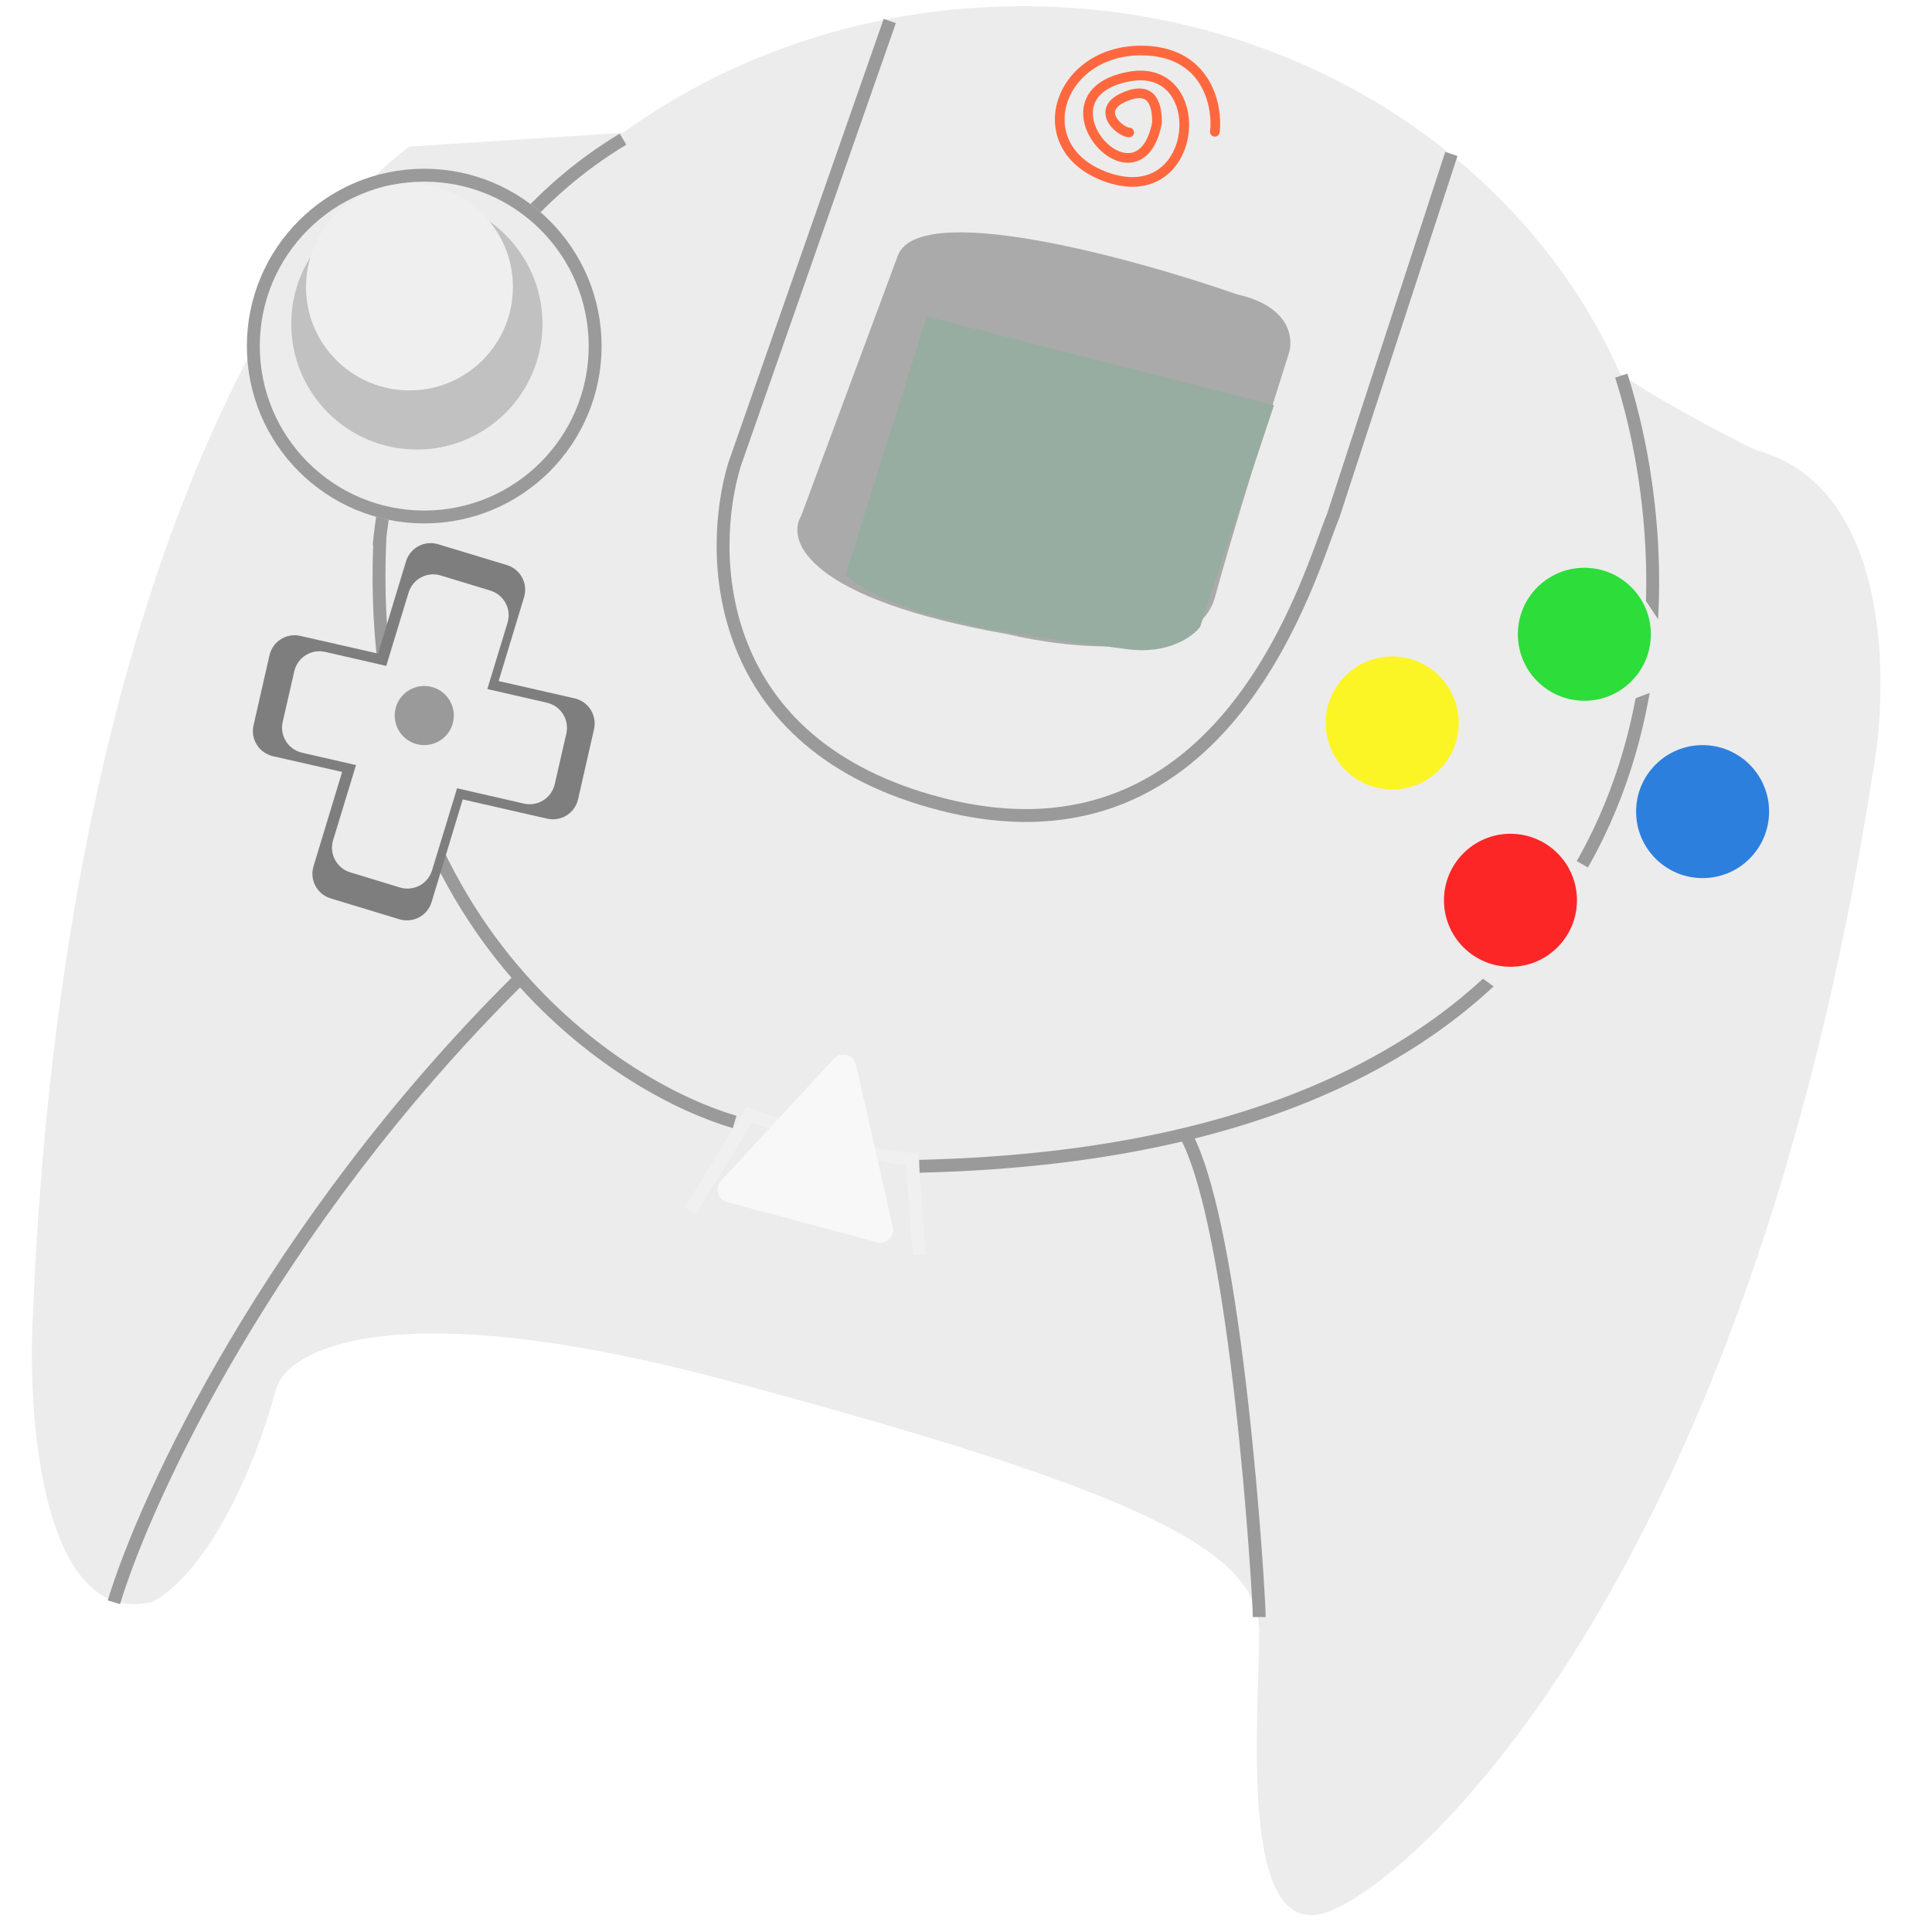
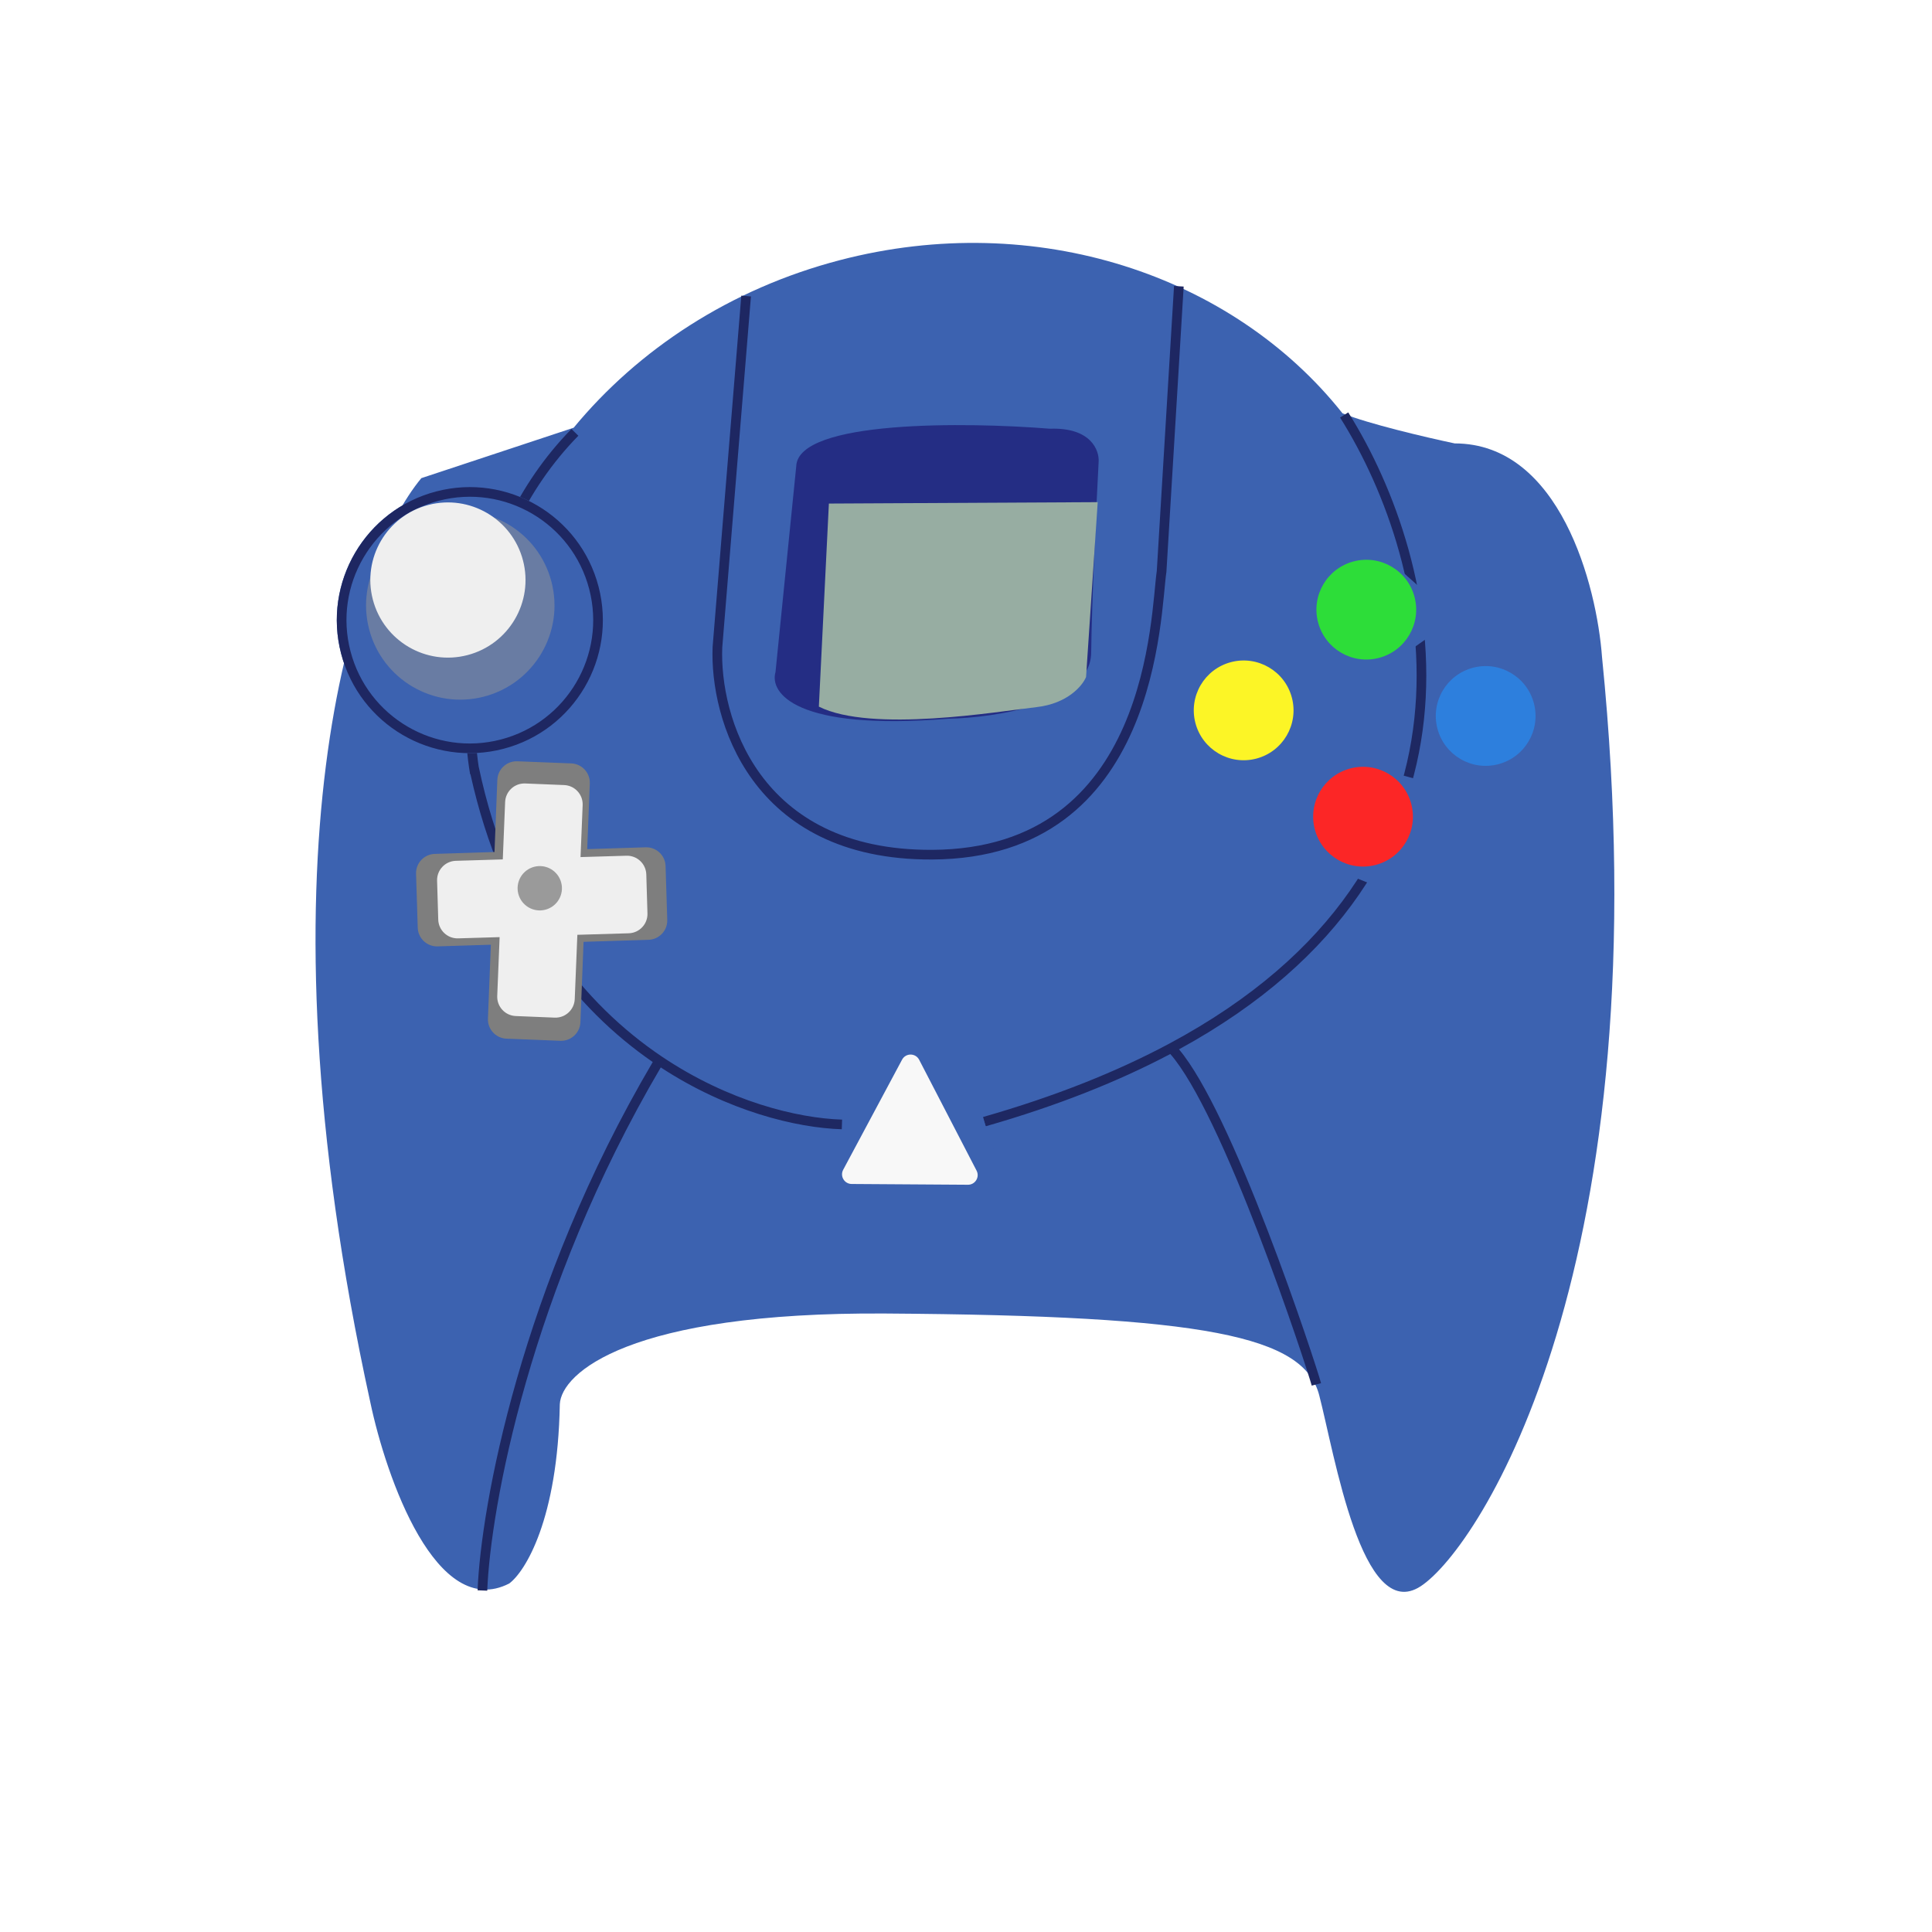
- <svg xmlns="http://www.w3.org/2000/svg" width="150" height="150" viewBox="0 0 150 150" fill="none">
-   <path d="M79.408 0.48C100.417 0.48 118.392 12.268 125.756 28.956C128.067 30.676 133.376 33.488 136.205 34.902C146.76 37.656 146.722 52.878 145.384 60.144C135.631 122.675 109.816 146.197 102.93 148.493C96.046 150.788 97.766 133.004 97.766 126.693C97.766 120.383 88.588 115.793 56.461 107.187C30.759 100.303 22.421 104.702 21.465 107.762C18.252 119.235 13.624 123.633 11.712 124.398C3.451 126.234 2.151 110.629 2.533 102.598C4.828 44.769 22.995 17.691 31.792 11.381L48.368 10.31C56.889 4.158 67.675 0.48 79.408 0.48Z" fill="#ECECEC" />
-   <path d="M69.082 1.628L57.034 36.05C54.931 42.934 55.198 57.85 73.098 62.439C95.472 68.176 101.783 44.081 103.504 40.065L112.683 11.954" stroke="#9A9A9A" />
-   <path d="M126.354 29.014C129.112 37.703 130.291 50.233 125.907 61.778C121.558 73.233 111.753 83.655 92.759 88.393C93.675 90.325 94.454 93.275 95.111 96.641C95.841 100.379 96.434 104.692 96.901 108.823C97.834 117.078 98.267 124.657 98.267 125.546H97.267C97.267 124.714 96.839 117.18 95.907 108.936C95.442 104.818 94.852 100.534 94.13 96.832C93.448 93.338 92.657 90.415 91.767 88.632C85.87 90.018 79.113 90.869 71.389 91.05L71.377 90.551L71.365 90.051C79.196 89.867 86.006 88.993 91.913 87.572C111.012 82.979 120.702 72.669 124.973 61.422C129.255 50.142 128.11 37.854 125.401 29.317L126.354 29.014ZM48.37 10.807L48.628 11.236C41.848 15.304 37.316 21.338 34.405 27.249C31.653 32.839 30.363 38.293 29.992 41.809L29.996 41.81C29.263 57.441 34.393 68.386 40.772 75.609C46.288 81.855 52.746 85.326 57.176 86.629L57.034 87.109L56.894 87.588C52.382 86.261 45.941 82.807 40.377 76.665C21.41 95.568 11.77 116.46 9.322 124.543L8.365 124.254C10.86 116.016 20.595 94.951 39.714 75.914C33.389 68.588 28.385 57.671 28.974 42.321L28.94 42.319C29.232 38.72 30.54 32.835 33.508 26.807C36.478 20.775 41.125 14.571 48.113 10.378L48.37 10.807Z" fill="#9A9A9A" />
-   <ellipse cx="32.939" cy="26.87" rx="13.769" ry="13.769" fill="#ECECEC" />
-   <path d="M32.939 13.602C40.267 13.602 46.207 19.542 46.207 26.87C46.207 34.198 40.267 40.139 32.939 40.139C25.611 40.139 19.67 34.198 19.67 26.87C19.67 19.542 25.611 13.602 32.939 13.602Z" stroke="#9A9A9A" />
-   <ellipse cx="32.365" cy="25.149" rx="9.753" ry="9.753" fill="#969696" fill-opacity="0.5" />
-   <ellipse cx="31.791" cy="22.281" rx="8.032" ry="8.032" fill="#EFEFEF" />
-   <path d="M94.322 10.233C94.562 8.304 93.76 3.922 88.585 3.922C82.116 3.922 79.73 11.373 85.716 13.675C93.175 16.544 94.072 4.76 87.671 5.943C79.98 7.365 88.39 16.794 89.827 9.56C89.827 8.836 89.827 6.666 87.671 7.39C84.741 8.373 86.952 10.283 87.671 10.283" stroke="#FF683F" stroke-width="0.75" stroke-linecap="round" />
-   <path d="M62.197 40.065L69.656 19.986C71.032 15.396 87.823 19.986 96.046 22.855C100.176 23.772 100.444 26.297 100.062 27.444C98.723 31.651 95.701 41.327 94.325 46.376C92.948 51.425 83.042 50.392 78.261 49.244C62.656 46.491 61.05 41.978 62.197 40.065Z" fill="#AAAAAA" />
-   <path d="M98.914 31.46L71.95 24.575L65.64 44.655C70.229 48.671 83.424 49.818 87.44 50.392C90.653 50.851 92.603 49.435 93.177 48.671L98.914 31.46Z" fill="#97ADA2" />
-   <path d="M53.592 93.993L58.182 86.534C61.241 87.682 68.049 89.977 70.803 89.977L71.377 97.435" stroke="#F0F0F0" />
-   <path d="M64.75 82.192C65.296 81.601 66.282 81.865 66.46 82.65L69.314 95.256C69.481 95.99 68.807 96.638 68.08 96.443L56.45 93.326C55.723 93.132 55.464 92.234 55.975 91.681L64.75 82.192Z" fill="#F8F8F8" />
-   <path d="M120.141 79.65L111.535 73.34L116.699 63.587L124.73 68.176L120.141 79.65Z" fill="#ECECEC" />
-   <path d="M125.304 42.934L129.894 49.818L131.041 52.687L126.452 54.408L117.846 53.834L125.304 42.934Z" fill="#ECECEC" />
-   <ellipse cx="123.009" cy="49.244" rx="5.163" ry="5.163" fill="#2DDD39" />
-   <ellipse cx="132.189" cy="63.013" rx="5.163" ry="5.163" fill="#2D7FDD" />
-   <ellipse cx="117.272" cy="69.897" rx="5.163" ry="5.163" fill="#FC2626" />
-   <ellipse cx="108.093" cy="56.129" rx="5.163" ry="5.163" fill="#FCF526" />
-   <path d="M31.522 43.586C31.842 42.529 32.959 41.932 34.016 42.253L39.355 43.873C40.412 44.193 41.009 45.31 40.688 46.367L38.713 52.876L44.615 54.221C45.691 54.466 46.365 55.538 46.12 56.615L44.881 62.056C44.635 63.132 43.564 63.806 42.487 63.561L35.926 62.066L33.508 70.039C33.187 71.096 32.07 71.693 31.013 71.373L25.675 69.753C24.618 69.432 24.021 68.316 24.341 67.259L26.563 59.933L21.19 58.71C20.113 58.464 19.439 57.392 19.684 56.316L20.923 50.875C21.169 49.798 22.241 49.124 23.317 49.37L29.35 50.743L31.522 43.586Z" fill="#7E7E7E" />
-   <path d="M31.722 46.01C32.044 44.953 33.162 44.358 34.218 44.679L38.075 45.855C39.132 46.177 39.727 47.295 39.405 48.351L37.836 53.498L42.468 54.56C43.544 54.807 44.217 55.881 43.97 56.958L43.068 60.888C42.821 61.964 41.749 62.637 40.672 62.39L35.487 61.201L33.545 67.574C33.223 68.63 32.105 69.226 31.049 68.904L27.193 67.728C26.136 67.406 25.541 66.288 25.863 65.232L27.64 59.401L23.451 58.441C22.374 58.194 21.702 57.121 21.948 56.045L22.85 52.115C23.097 51.038 24.169 50.366 25.246 50.613L29.987 51.7L31.722 46.01Z" fill="#ECECEC" />
-   <ellipse cx="32.939" cy="55.555" rx="2.295" ry="2.295" fill="#9A9A9A" />
+ <svg xmlns="http://www.w3.org/2000/svg" width="200" height="200" viewBox="0 0 200 200" fill="none">
+   <path d="M86.941 26.931C107.269 21.628 127.638 28.497 138.975 42.786C141.646 43.867 147.492 45.247 150.587 45.902C161.496 45.903 165.301 60.641 165.84 68.01C172.186 130.978 153.144 160.254 147.061 164.214C140.979 168.172 138.155 150.53 136.562 144.423C134.969 138.317 124.929 136.192 91.67 135.975C65.063 135.801 58.105 142.162 57.952 145.364C57.739 157.277 54.371 162.701 52.714 163.923C45.184 167.784 39.987 153.013 38.33 145.145C25.954 88.61 36.699 57.823 43.618 49.497L59.387 44.277C66.079 36.173 75.588 29.892 86.941 26.931Z" fill="#3C62B0" />
+   <path d="M77.239 30.647L74.269 66.995C73.972 74.188 77.996 88.553 96.474 88.476C119.572 88.38 119.596 63.472 120.248 59.152L122.034 29.634" stroke="#1E2762" />
+   <path d="M139.569 42.691C144.43 50.403 148.734 62.229 147.406 74.506C146.089 86.689 139.233 99.248 122.049 108.627C123.424 110.265 124.922 112.923 126.407 116.014C128.057 119.447 129.72 123.471 131.214 127.35C134.2 135.102 136.532 142.326 136.756 143.187L135.789 143.439C135.579 142.634 133.263 135.452 130.281 127.71C128.791 123.843 127.139 119.846 125.506 116.447C123.964 113.238 122.461 110.609 121.149 109.109C115.793 111.938 109.47 114.467 102.042 116.592L101.904 116.112L101.767 115.631C109.297 113.477 115.666 110.912 121.024 108.046C138.345 98.781 145.119 86.359 146.412 74.398C147.709 62.403 143.499 50.801 138.723 43.224L139.569 42.691ZM59.514 44.757L59.872 45.107C54.338 50.754 51.476 57.737 50.152 64.192C48.9 70.295 49.028 75.898 49.557 79.394L49.561 79.394C52.797 94.704 60.523 103.999 68.518 109.378C75.433 114.03 82.558 115.759 87.173 115.902L87.157 116.401L87.142 116.901C82.441 116.755 75.337 115.039 68.403 110.5C54.821 133.579 50.767 156.227 50.439 164.667L49.44 164.628C49.774 156.027 53.877 133.188 67.572 109.941C59.603 104.448 52.005 95.148 48.7 80.147L48.668 80.153C48.042 76.597 47.821 70.573 49.172 63.99C50.523 57.404 53.454 50.228 59.158 44.407L59.514 44.757Z" fill="#1E2862" />
+   <ellipse cx="48.637" cy="64.195" rx="13.769" ry="13.769" transform="rotate(-14.62 48.6372 64.1952)" fill="#3C62B0" />
+   <path d="M45.288 51.356C52.379 49.507 59.626 53.755 61.476 60.846C63.326 67.937 59.077 75.184 51.986 77.034C44.895 78.884 37.648 74.635 35.798 67.544C33.949 60.453 38.197 53.206 45.288 51.356Z" stroke="#1E2762" />
+   <ellipse cx="47.648" cy="62.675" rx="9.753" ry="9.753" transform="rotate(-14.62 47.6477 62.6748)" fill="#969696" fill-opacity="0.5" />
+   <ellipse cx="46.369" cy="60.044" rx="8.032" ry="8.032" transform="rotate(-14.62 46.3686 60.044)" fill="#EFEFEF" />
+   <path d="M80.279 69.578L82.427 48.266C82.601 43.478 100.006 43.681 108.687 44.381C112.916 44.227 113.812 46.602 113.731 47.808C113.498 52.217 113.017 62.343 112.959 67.575C112.901 72.808 103.055 74.309 98.139 74.405C82.345 75.68 79.651 71.718 80.279 69.578Z" fill="#19136E" fill-opacity="0.66" />
+   <path d="M113.635 51.983L85.806 52.128L84.768 73.15C90.223 75.877 103.28 73.657 107.311 73.199C110.535 72.832 112.066 70.97 112.428 70.085L113.635 51.983Z" fill="#97ADA2" />
+   <path d="M85.564 123.931L88.122 115.556C91.373 115.894 98.539 116.396 101.204 115.701L103.641 122.773" stroke="#3C62B0" />
+   <path d="M93.382 109.696C93.762 108.986 94.782 108.993 95.152 109.708L101.096 121.185C101.442 121.853 100.954 122.65 100.201 122.645L88.161 122.565C87.409 122.56 86.931 121.757 87.286 121.094L93.382 109.696Z" fill="#F8F8F8" />
+   <path d="M146.338 93.256L136.418 89.322L138.953 78.581L147.883 80.995L146.338 93.256Z" fill="#3C62B0" />
+   <path d="M142.066 56.425L148.245 61.928L150.079 64.414L146.073 67.238L137.601 68.855L142.066 56.425Z" fill="#3C62B0" />
+   <ellipse cx="141.439" cy="63.111" rx="5.163" ry="5.163" transform="rotate(-14.62 141.439 63.1105)" fill="#2DDD39" />
+   <ellipse cx="153.796" cy="74.117" rx="5.163" ry="5.163" transform="rotate(-14.62 153.796 74.1165)" fill="#2D7FDD" />
+   <ellipse cx="141.101" cy="84.543" rx="5.163" ry="5.163" transform="rotate(-14.62 141.101 84.5428)" fill="#FC2626" />
+   <ellipse cx="128.743" cy="73.537" rx="5.163" ry="5.163" transform="rotate(-14.62 128.743 73.5369)" fill="#FCF526" />
+   <path d="M51.485 80.728C51.529 79.624 52.459 78.765 53.562 78.808L59.138 79.027C60.241 79.071 61.1 80.001 61.057 81.105L60.788 87.901L66.839 87.713C67.942 87.679 68.865 88.546 68.9 89.65L69.074 95.227C69.108 96.331 68.241 97.254 67.137 97.288L60.411 97.498L60.084 105.823C60.04 106.926 59.11 107.786 58.007 107.743L52.432 107.523C51.329 107.48 50.469 106.55 50.512 105.446L50.813 97.797L45.305 97.969C44.201 98.004 43.278 97.137 43.244 96.033L43.07 90.456C43.036 89.352 43.902 88.429 45.006 88.395L51.191 88.201L51.485 80.728Z" fill="#7E7E7E" />
+   <path d="M52.291 83.022C52.336 81.919 53.267 81.06 54.371 81.105L58.399 81.269C59.503 81.314 60.361 82.245 60.316 83.349L60.097 88.725L64.847 88.584C65.951 88.551 66.872 89.42 66.905 90.524L67.025 94.554C67.058 95.658 66.189 96.58 65.086 96.613L59.768 96.771L59.497 103.428C59.452 104.531 58.521 105.39 57.418 105.345L53.39 105.18C52.286 105.135 51.428 104.204 51.473 103.101L51.721 97.011L47.425 97.139C46.321 97.172 45.4 96.303 45.367 95.2L45.247 91.169C45.214 90.065 46.082 89.144 47.186 89.111L52.048 88.966L52.291 83.022Z" fill="#EFEFEF" />
+   <ellipse cx="55.877" cy="91.951" rx="2.295" ry="2.295" transform="rotate(-14.62 55.8775 91.9512)" fill="#9A9A9A" />
</svg>
